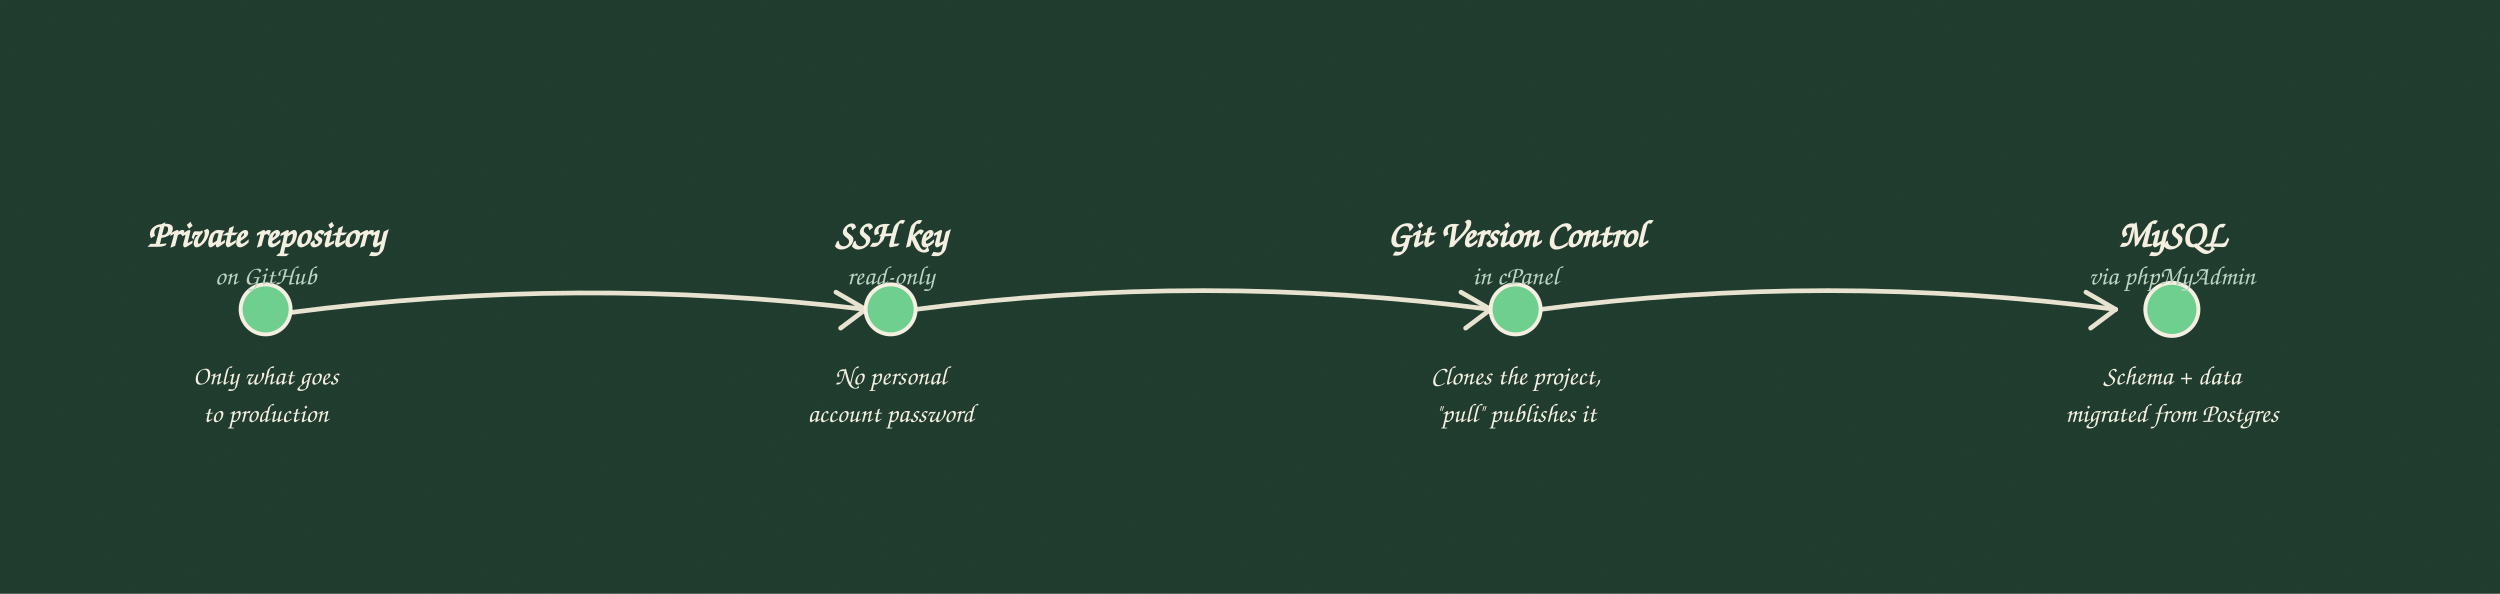
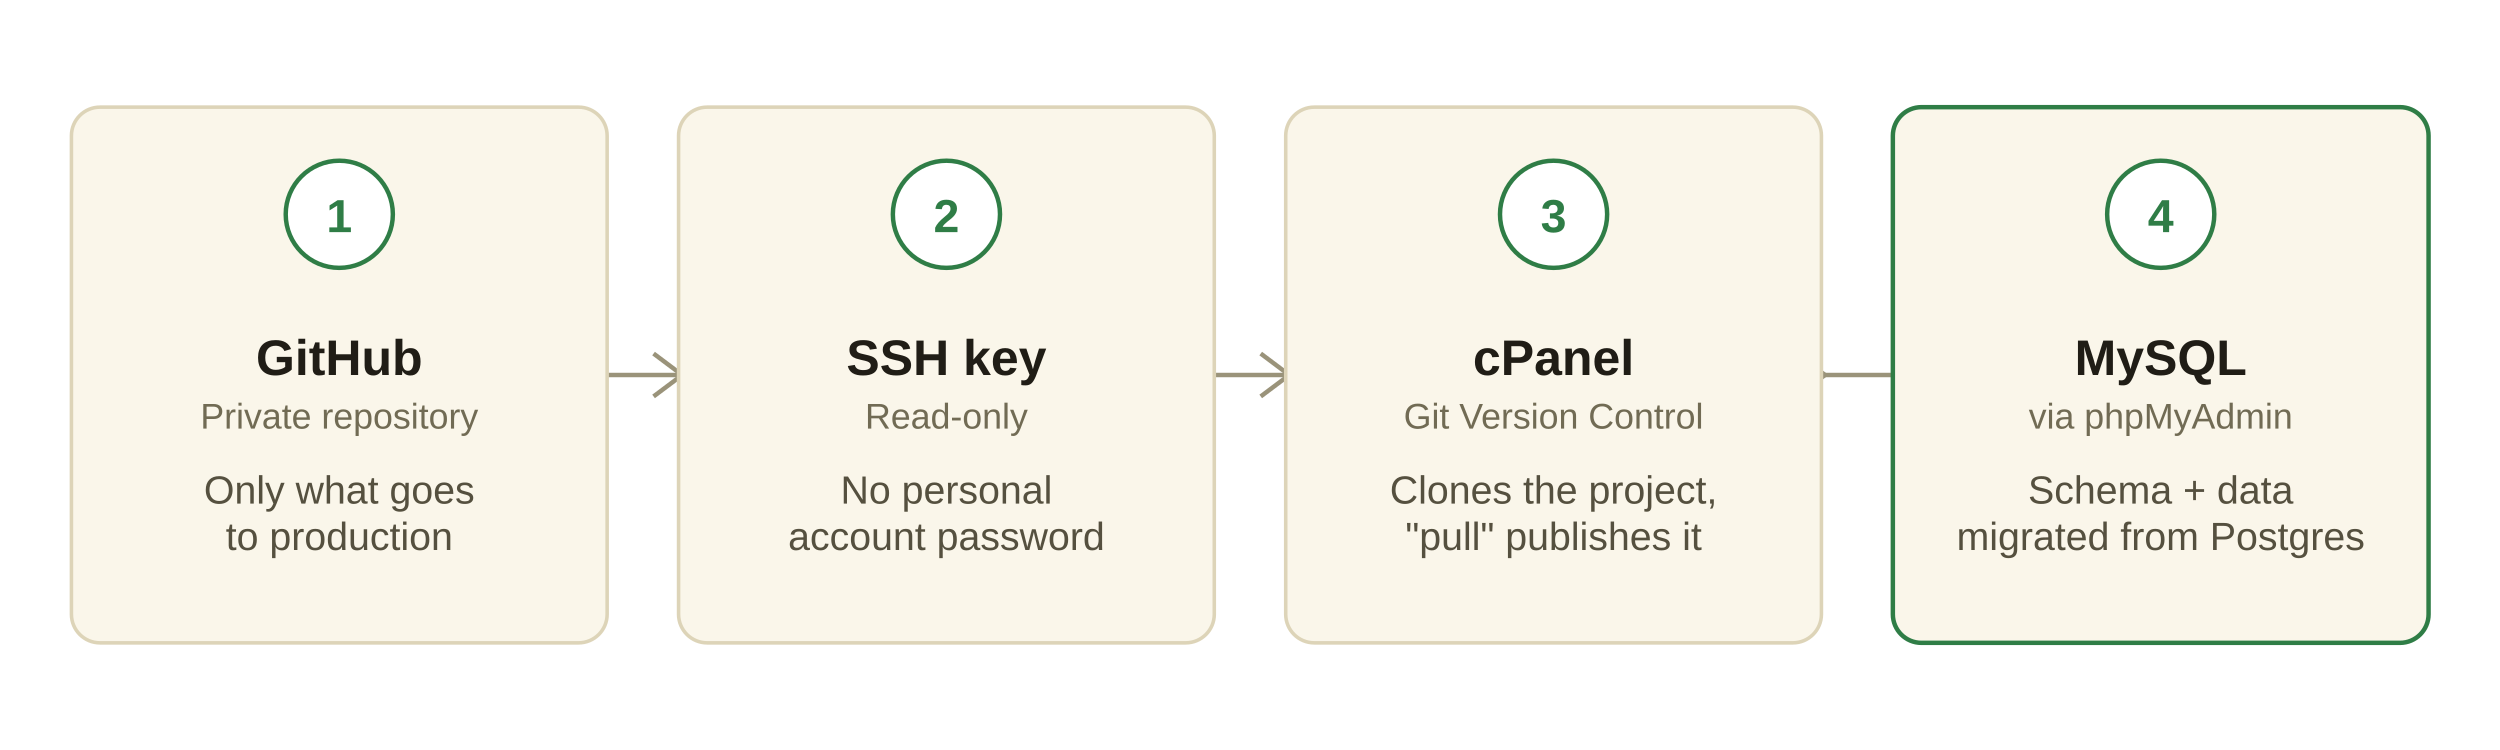
- <svg xmlns="http://www.w3.org/2000/svg" viewBox="0 0 1600 380">
-   <defs>
-     <filter id="chalkDustMigEn" x="-5%" y="-5%" width="110%" height="110%">
-       <feTurbulence type="fractalNoise" baseFrequency="0.85" numOctaves="2" result="noise" />
-       <feColorMatrix in="noise" type="matrix" values="0 0 0 0 1  0 0 0 0 1  0 0 0 0 1  0 0 0 0.025 0" />
-     </filter>
-   </defs>
-   <rect width="1600" height="380" fill="#1d3a2c" />
-   <rect width="1600" height="380" filter="url(#chalkDustMigEn)" />
-   <g font-family="'Comic Sans MS','Segoe Print','Bradley Hand',cursive" fill="none">
-     <path d="M186,200 Q370,176 554,198" stroke="#e8e3d0" stroke-width="3" stroke-linecap="round" />
-     <path d="M554,198 L535,187" stroke="#e8e3d0" stroke-width="3" stroke-linecap="round" />
-     <path d="M554,198 L538,210" stroke="#e8e3d0" stroke-width="3" stroke-linecap="round" />
-     <path d="M586,198 Q770,174 954,198" stroke="#e8e3d0" stroke-width="3" stroke-linecap="round" />
-     <path d="M954,198 L935,187" stroke="#e8e3d0" stroke-width="3" stroke-linecap="round" />
-     <path d="M954,198 L938,210" stroke="#e8e3d0" stroke-width="3" stroke-linecap="round" />
-     <path d="M986,198 Q1170,174 1354,198" stroke="#e8e3d0" stroke-width="3" stroke-linecap="round" />
-     <path d="M1354,198 L1335,187" stroke="#e8e3d0" stroke-width="3" stroke-linecap="round" />
-     <path d="M1354,198 L1338,210" stroke="#e8e3d0" stroke-width="3" stroke-linecap="round" />
+ <svg xmlns="http://www.w3.org/2000/svg" viewBox="0 0 1400 420">
+   <rect width="1400" height="420" fill="#ffffff" />
+   <g stroke="#9a937a" stroke-width="2.5" fill="none">
+     <path d="M340,210 L380,210" />
+     <path d="M366,198 L382,210 L366,222" />
+     <path d="M680,210 L720,210" />
+     <path d="M706,198 L722,210 L706,222" />
+     <path d="M1020,210 L1060,210" />
+     <path d="M1006,198 L1022,210 L1006,222" />
  </g>
-   <g font-family="'Comic Sans MS','Segoe Print','Bradley Hand',cursive">
-     <g transform="translate(170,198)">
-       <circle r="16" fill="#6fcf8e" stroke="#f4efe0" stroke-width="2.5" />
-       <text y="-40" text-anchor="middle" fill="#f4efe0" font-size="24" font-weight="700">Private repository</text>
-       <text y="-16" text-anchor="middle" fill="#bcd4c2" font-size="17">on GitHub</text>
-       <text y="48" text-anchor="middle" fill="#f4efe0" font-size="17">Only what goes</text>
-       <text y="72" text-anchor="middle" fill="#f4efe0" font-size="17">to production</text>
-     </g>
-     <g transform="translate(570,198)">
-       <circle r="16" fill="#6fcf8e" stroke="#f4efe0" stroke-width="2.5" />
-       <text y="-40" text-anchor="middle" fill="#f4efe0" font-size="24" font-weight="700">SSH key</text>
-       <text y="-16" text-anchor="middle" fill="#bcd4c2" font-size="17">read-only</text>
-       <text y="48" text-anchor="middle" fill="#f4efe0" font-size="17">No personal</text>
-       <text y="72" text-anchor="middle" fill="#f4efe0" font-size="17">account password</text>
-     </g>
-     <g transform="translate(970,198)">
-       <circle r="16" fill="#6fcf8e" stroke="#f4efe0" stroke-width="2.5" />
-       <text y="-40" text-anchor="middle" fill="#f4efe0" font-size="24" font-weight="700">Git Version Control</text>
-       <text y="-16" text-anchor="middle" fill="#bcd4c2" font-size="17">in cPanel</text>
-       <text y="48" text-anchor="middle" fill="#f4efe0" font-size="17">Clones the project,</text>
-       <text y="72" text-anchor="middle" fill="#f4efe0" font-size="17">"pull" publishes it</text>
-     </g>
-     <g transform="translate(1390,198)">
-       <circle r="17" fill="#6fcf8e" stroke="#f4efe0" stroke-width="2.5" />
-       <text y="-40" text-anchor="middle" fill="#f4efe0" font-size="24" font-weight="700">MySQL</text>
-       <text y="-16" text-anchor="middle" fill="#bcd4c2" font-size="17">via phpMyAdmin</text>
-       <text y="48" text-anchor="middle" fill="#f4efe0" font-size="17">Schema + data</text>
-       <text y="72" text-anchor="middle" fill="#f4efe0" font-size="17">migrated from Postgres</text>
-     </g>
+   <g font-family="Arial, Helvetica, sans-serif">
+     <rect x="40" y="60" width="300" height="300" rx="16" fill="#faf6ea" stroke="#ddd4b8" stroke-width="2" />
+     <circle cx="190" cy="120" r="30" fill="#ffffff" stroke="#2f7d46" stroke-width="2.5" />
+     <text x="190" y="130" text-anchor="middle" fill="#2f7d46" font-size="26" font-weight="700">1</text>
+     <text x="190" y="210" text-anchor="middle" fill="#201d16" font-size="28" font-weight="700">GitHub</text>
+     <text x="190" y="240" text-anchor="middle" fill="#716b54" font-size="20">Private repository</text>
+     <text x="190" y="282" text-anchor="middle" fill="#55503f" font-size="22">Only what goes</text>
+     <text x="190" y="308" text-anchor="middle" fill="#55503f" font-size="22">to production</text>
+     <rect x="380" y="60" width="300" height="300" rx="16" fill="#faf6ea" stroke="#ddd4b8" stroke-width="2" />
+     <circle cx="530" cy="120" r="30" fill="#ffffff" stroke="#2f7d46" stroke-width="2.5" />
+     <text x="530" y="130" text-anchor="middle" fill="#2f7d46" font-size="26" font-weight="700">2</text>
+     <text x="530" y="210" text-anchor="middle" fill="#201d16" font-size="28" font-weight="700">SSH key</text>
+     <text x="530" y="240" text-anchor="middle" fill="#716b54" font-size="20">Read-only</text>
+     <text x="530" y="282" text-anchor="middle" fill="#55503f" font-size="22">No personal</text>
+     <text x="530" y="308" text-anchor="middle" fill="#55503f" font-size="22">account password</text>
+     <rect x="720" y="60" width="300" height="300" rx="16" fill="#faf6ea" stroke="#ddd4b8" stroke-width="2" />
+     <circle cx="870" cy="120" r="30" fill="#ffffff" stroke="#2f7d46" stroke-width="2.5" />
+     <text x="870" y="130" text-anchor="middle" fill="#2f7d46" font-size="26" font-weight="700">3</text>
+     <text x="870" y="210" text-anchor="middle" fill="#201d16" font-size="28" font-weight="700">cPanel</text>
+     <text x="870" y="240" text-anchor="middle" fill="#716b54" font-size="20">Git Version Control</text>
+     <text x="870" y="282" text-anchor="middle" fill="#55503f" font-size="22">Clones the project,</text>
+     <text x="870" y="308" text-anchor="middle" fill="#55503f" font-size="22">"pull" publishes it</text>
+     <rect x="1060" y="60" width="300" height="300" rx="16" fill="#faf6ea" stroke="#2f7d46" stroke-width="2.5" />
+     <circle cx="1210" cy="120" r="30" fill="#ffffff" stroke="#2f7d46" stroke-width="2.5" />
+     <text x="1210" y="130" text-anchor="middle" fill="#2f7d46" font-size="26" font-weight="700">4</text>
+     <text x="1210" y="210" text-anchor="middle" fill="#201d16" font-size="28" font-weight="700">MySQL</text>
+     <text x="1210" y="240" text-anchor="middle" fill="#716b54" font-size="20">via phpMyAdmin</text>
+     <text x="1210" y="282" text-anchor="middle" fill="#55503f" font-size="22">Schema + data</text>
+     <text x="1210" y="308" text-anchor="middle" fill="#55503f" font-size="22">migrated from Postgres</text>
  </g>
</svg>
